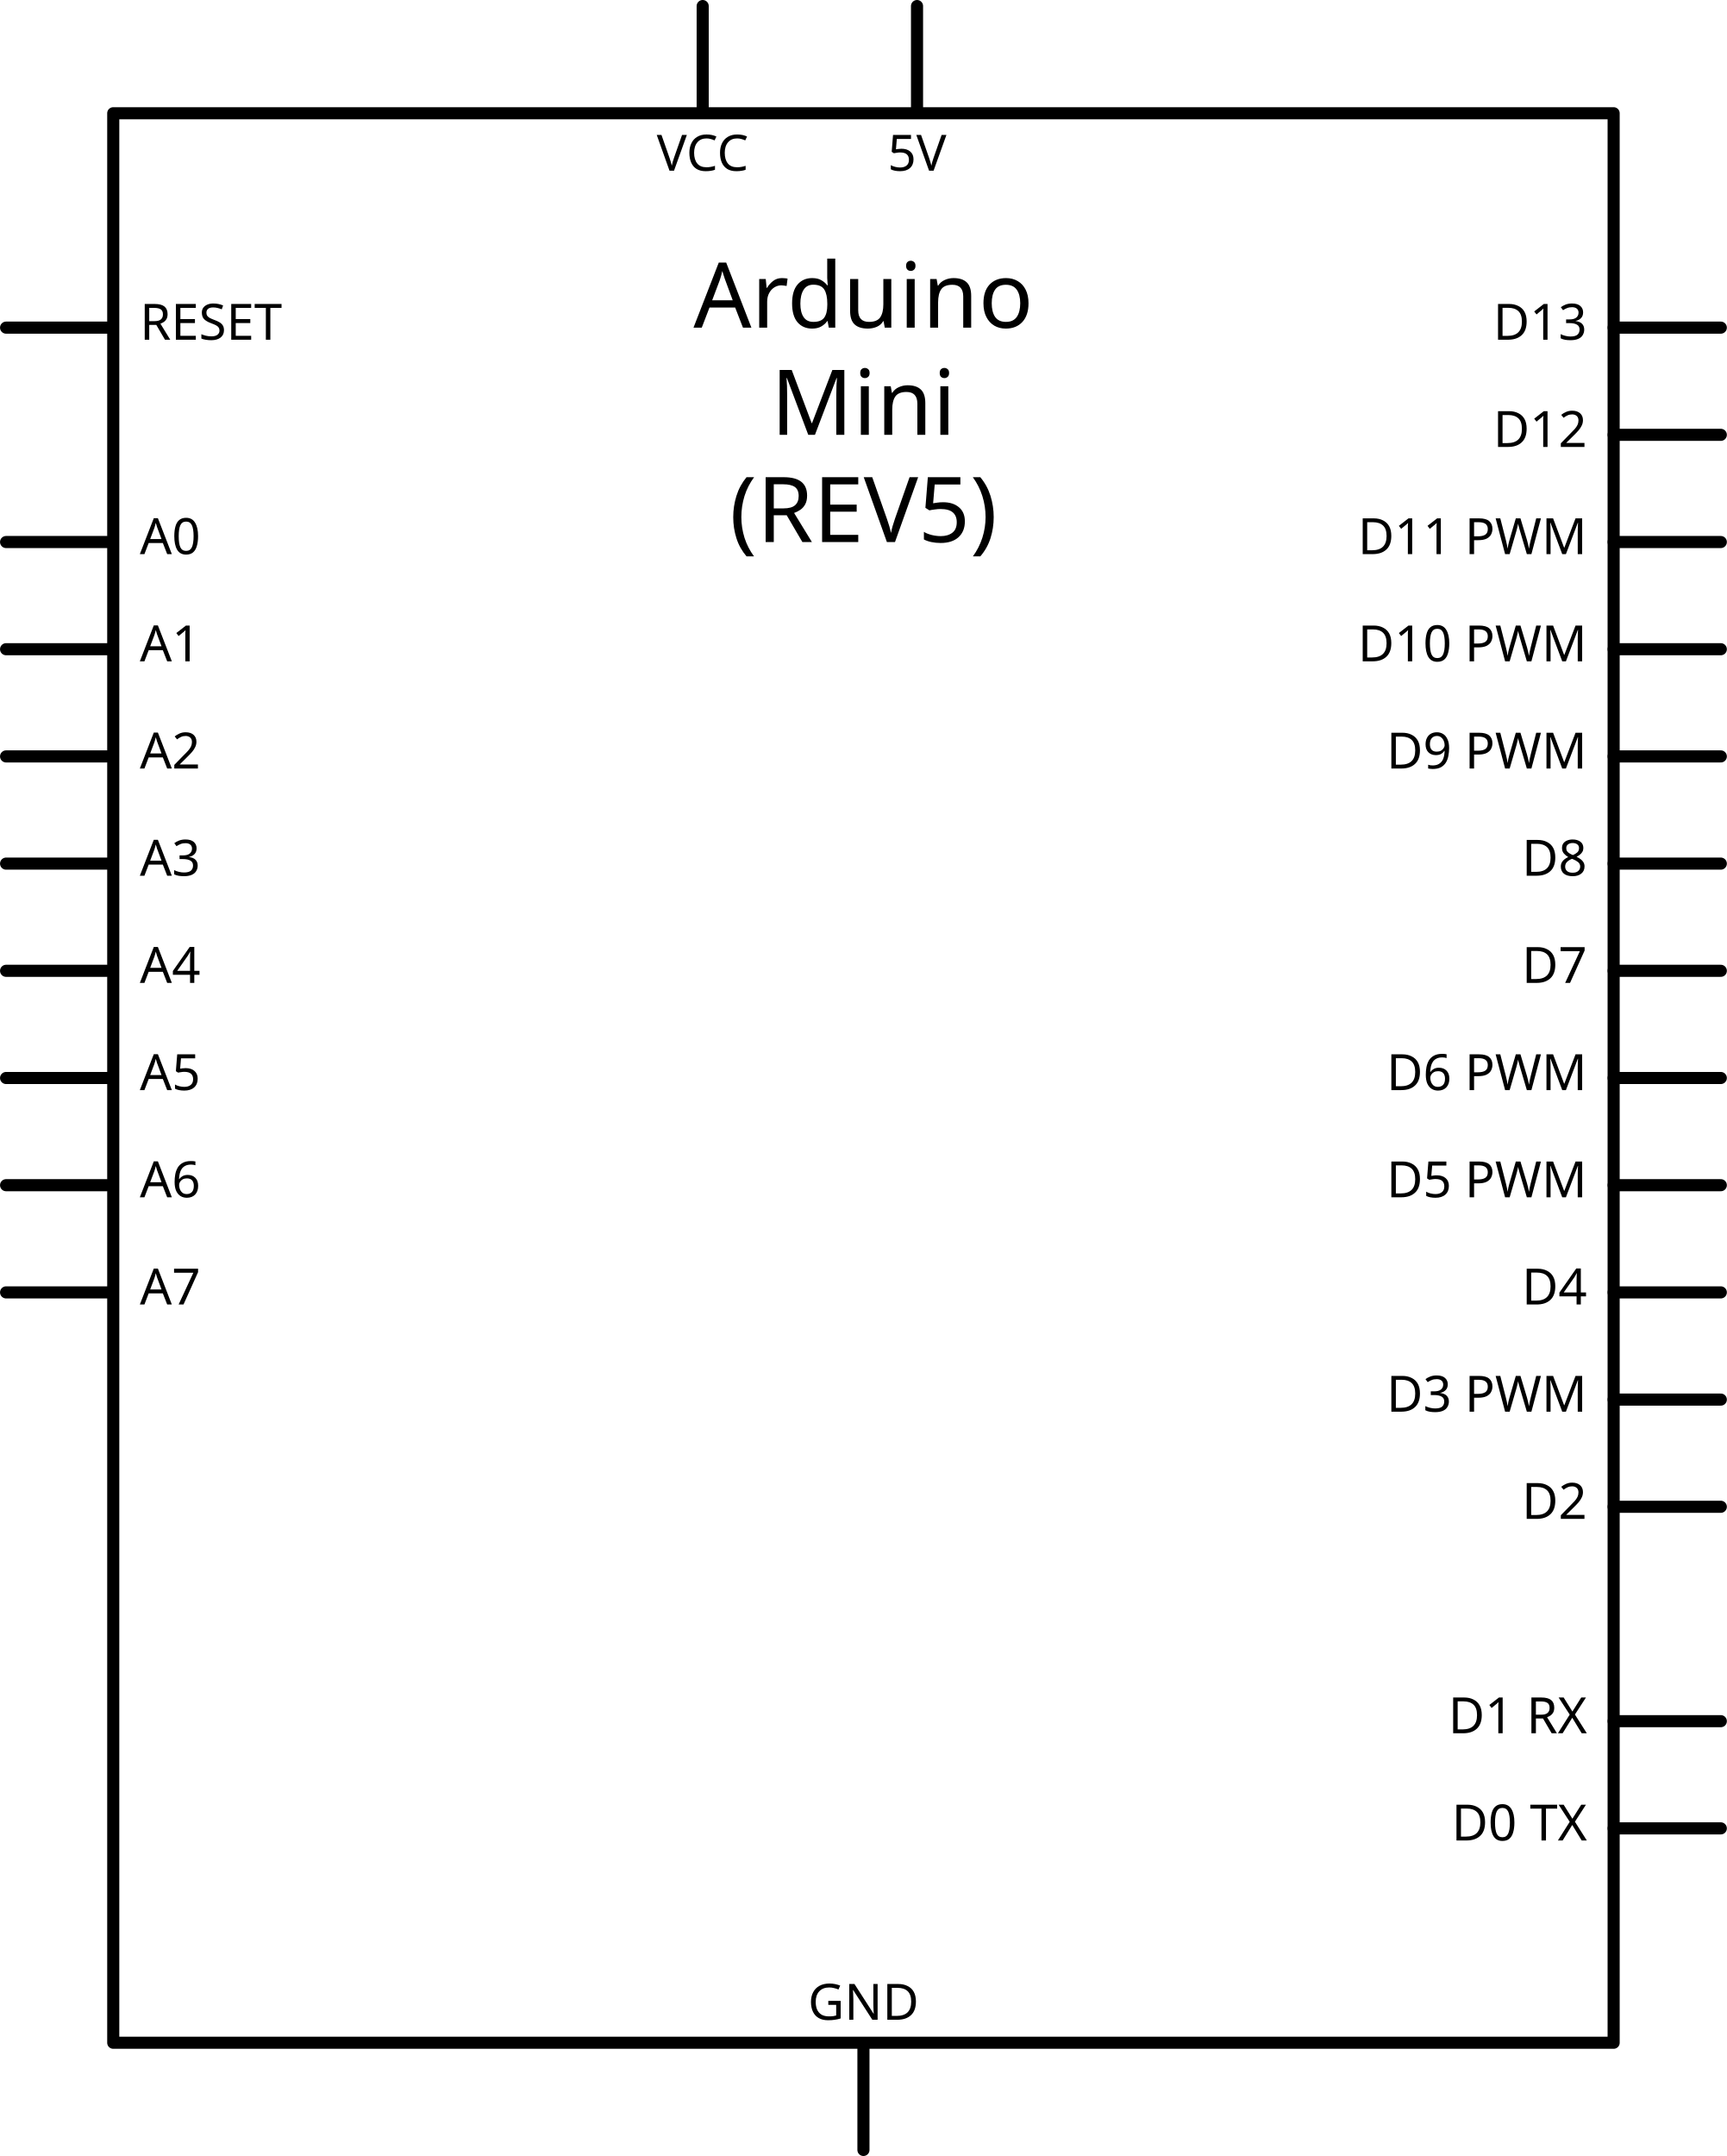
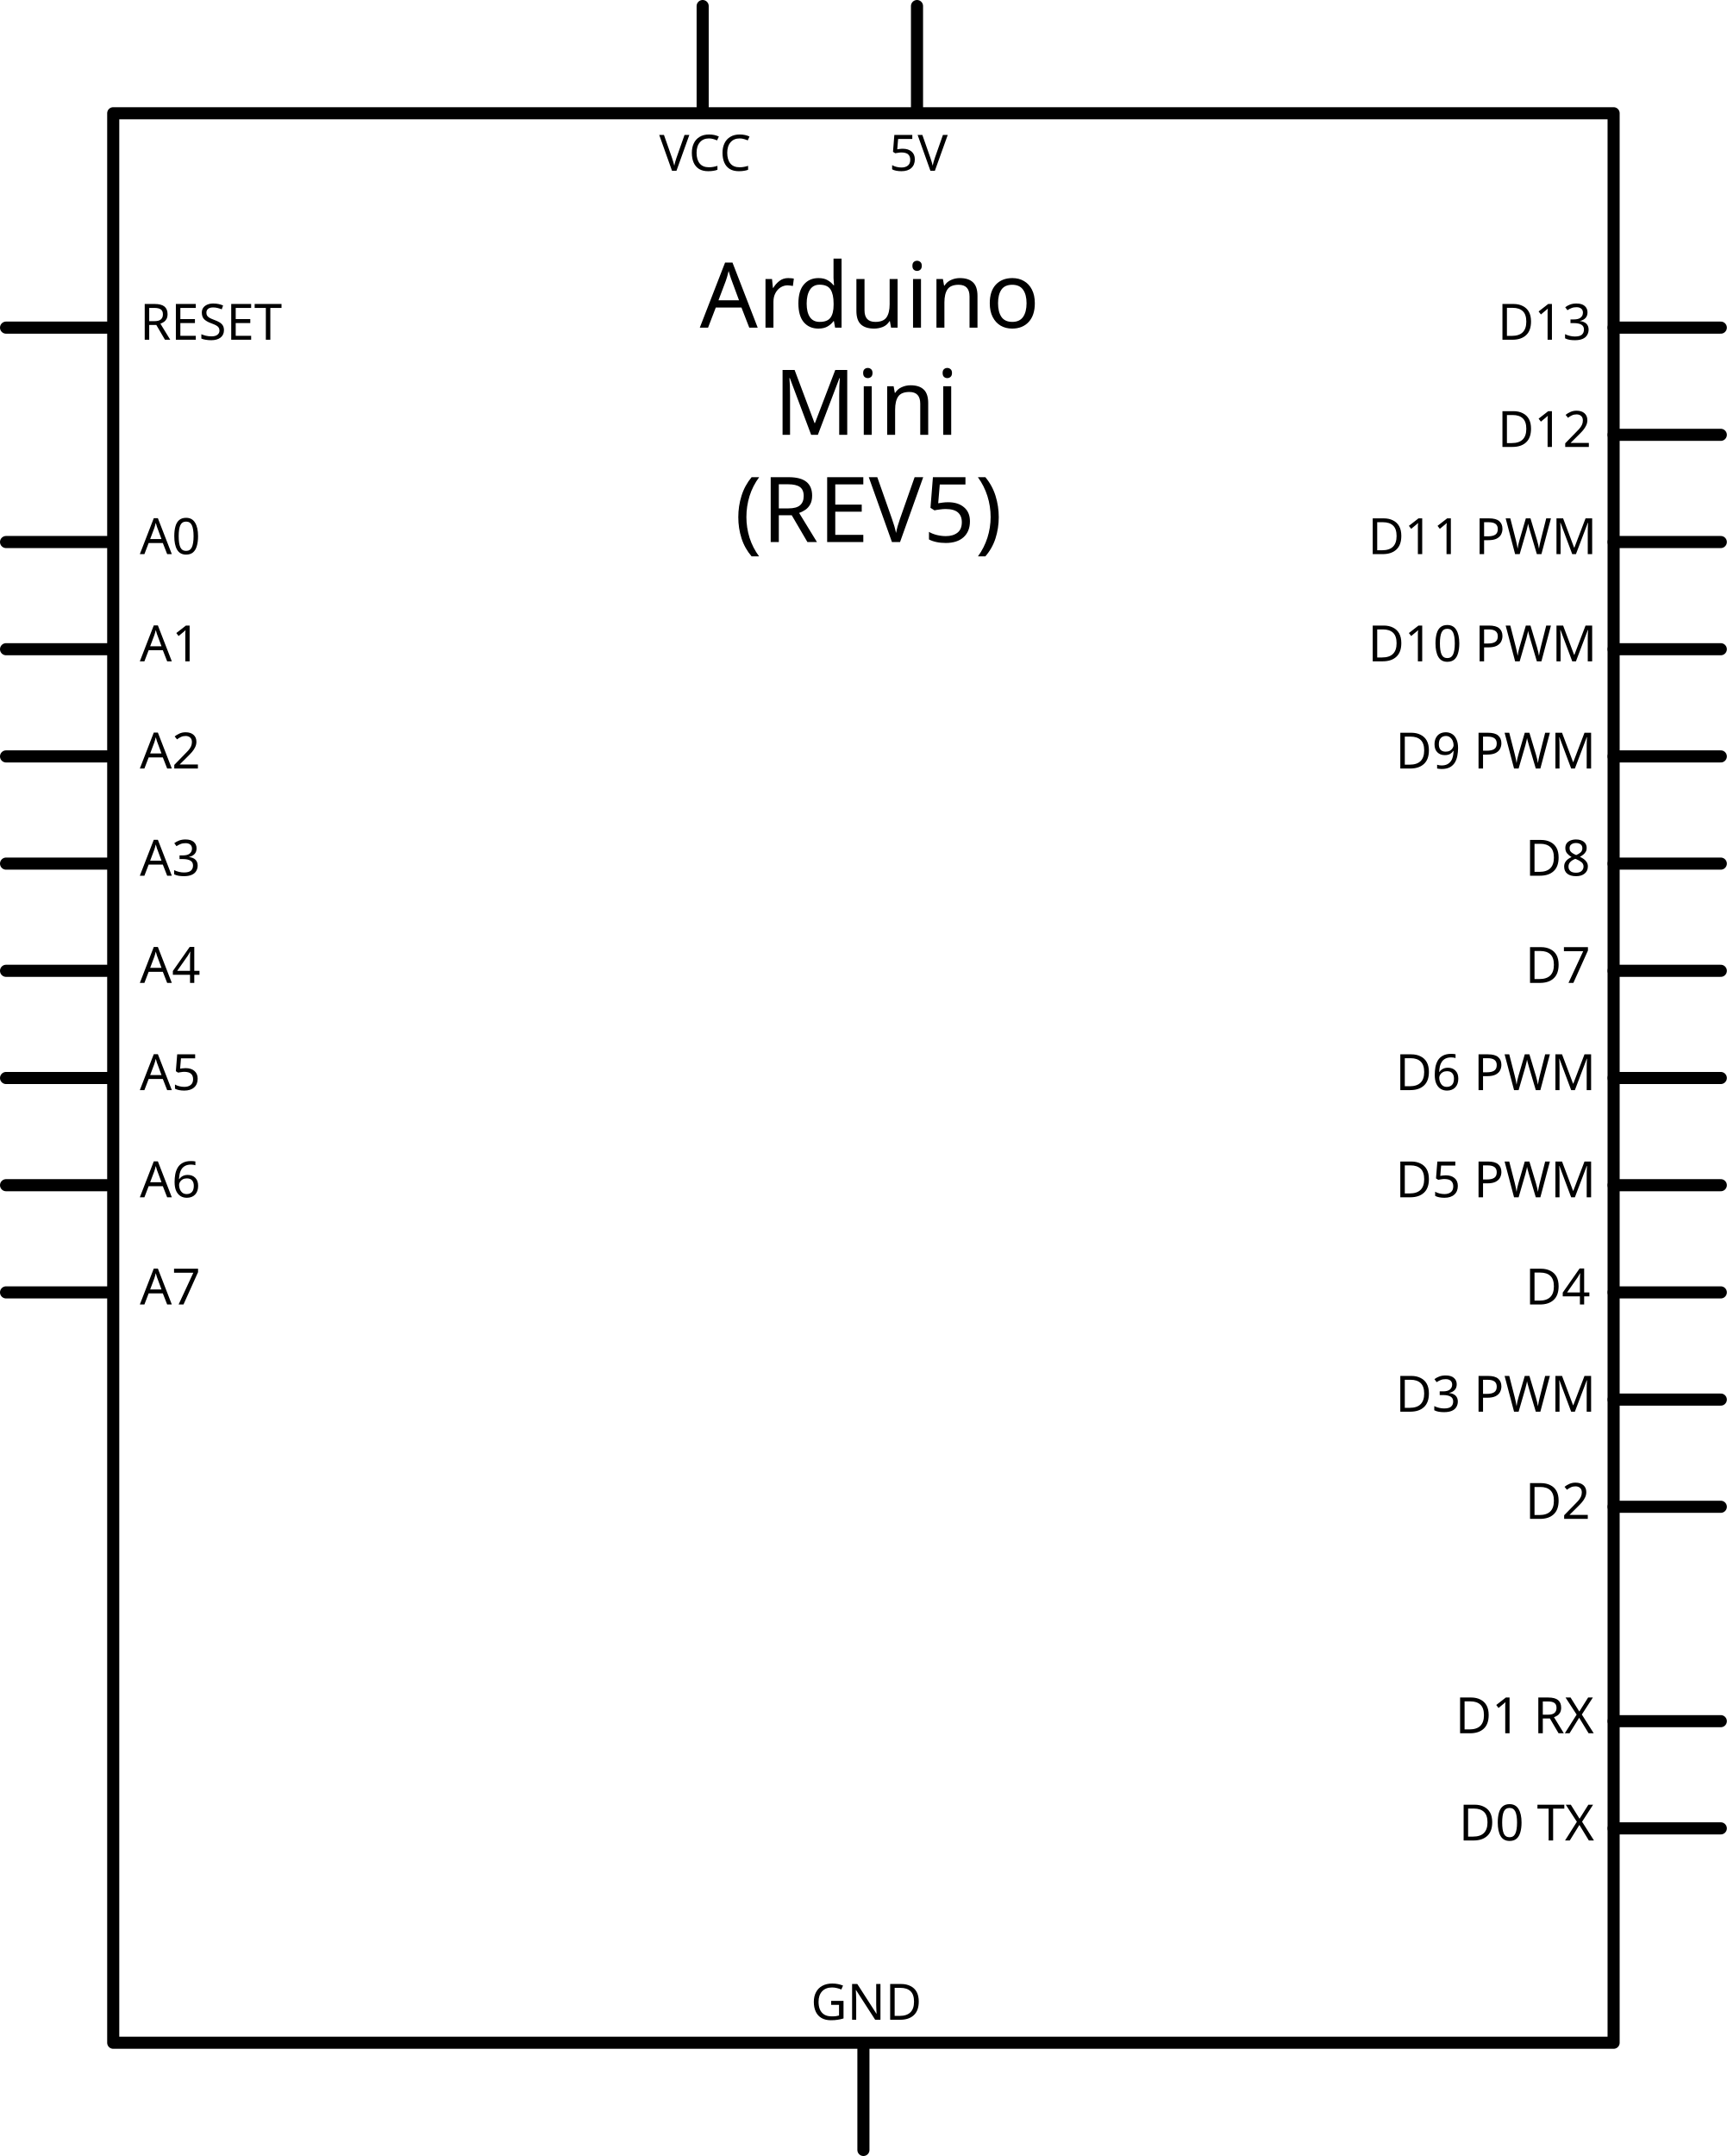
- <svg xmlns="http://www.w3.org/2000/svg" width="4.758in" x="0in" version="1.2" y="0in" height="5.939in" viewBox="0 0 342.557 427.597" baseProfile="tiny">
+ <svg xmlns="http://www.w3.org/2000/svg" version="1.1" id="Layer_1" x="0px" y="0px" width="342.558px" height="427.597px" viewBox="0 0 342.558 427.597" enable-background="new 0 0 342.558 427.597" xml:space="preserve">
  <g id="schematic">
-     <rect width="297.638" x="22.46" y="22.46" fill="none" height="382.677" stroke="#000000" stroke-linejoin="round" stroke-linecap="round" stroke-width="2.4" />
-     <text x="171.279" y="64.98" font-family="Droid Sans" fill="#000000" text-anchor="middle" stroke="none" id="label" font-size="18">Arduino</text>
-     <text x="171.279" y="86.239" font-family="Droid Sans" fill="#000000" text-anchor="middle" stroke="none" id="label" font-size="18">Mini</text>
-     <text x="171.279" y="107.499" font-family="Droid Sans" fill="#000000" text-anchor="middle" stroke="none" id="label" font-size="18">(REV5)</text>
-     <line fill="none" stroke="#000000" stroke-linejoin="round" stroke-linecap="round" y1="64.98" stroke-width="2.4" x1="1.2" y2="64.98" x2="21.26" />
-     <rect width="21.26" x="0" y="63.779" fill="none" height="2.4" id="connector27pin" stroke-width="0" connectorName="RESET" />
-     <rect width="2.4" x="0" y="63.779" fill="none" height="2.4" id="connector27terminal" stroke-width="0" />
-     <text x="27.74" y="67.379" font-family="Droid Sans" fill="#000000" text-anchor="start" stroke="none" id="label27" font-size="9.936">RESET</text>
-     <line fill="none" stroke="#000000" stroke-linejoin="round" stroke-linecap="round" y1="107.499" stroke-width="2.4" x1="1.2" y2="107.499" x2="21.26" />
-     <rect width="21.26" x="0" y="106.299" fill="none" height="2.4" id="connector44pin" stroke-width="0" connectorName="A0" />
-     <rect width="2.4" x="0" y="106.299" fill="none" height="2.4" id="connector44terminal" stroke-width="0" />
-     <text x="27.74" y="109.899" font-family="Droid Sans" fill="#000000" text-anchor="start" stroke="none" id="label44" font-size="9.936">A0</text>
-     <line fill="none" stroke="#000000" stroke-linejoin="round" stroke-linecap="round" y1="128.759" stroke-width="2.4" x1="1.2" y2="128.759" x2="21.26" />
-     <rect width="21.26" x="0" y="127.559" fill="none" height="2.4" id="connector43pin" stroke-width="0" connectorName="A1" />
-     <rect width="2.4" x="0" y="127.559" fill="none" height="2.4" id="connector43terminal" stroke-width="0" />
-     <text x="27.74" y="131.159" font-family="Droid Sans" fill="#000000" text-anchor="start" stroke="none" id="label43" font-size="9.936">A1</text>
-     <line fill="none" stroke="#000000" stroke-linejoin="round" stroke-linecap="round" y1="150.019" stroke-width="2.4" x1="1.2" y2="150.019" x2="21.26" />
-     <rect width="21.26" x="0" y="148.819" fill="none" height="2.4" id="connector42pin" stroke-width="0" connectorName="A2" />
-     <rect width="2.4" x="0" y="148.819" fill="none" height="2.4" id="connector42terminal" stroke-width="0" />
-     <text x="27.74" y="152.419" font-family="Droid Sans" fill="#000000" text-anchor="start" stroke="none" id="label42" font-size="9.936">A2</text>
-     <line fill="none" stroke="#000000" stroke-linejoin="round" stroke-linecap="round" y1="171.279" stroke-width="2.4" x1="1.2" y2="171.279" x2="21.26" />
-     <rect width="21.26" x="0" y="170.078" fill="none" height="2.4" id="connector41pin" stroke-width="0" connectorName="A3" />
-     <rect width="2.4" x="0" y="170.078" fill="none" height="2.4" id="connector41terminal" stroke-width="0" />
-     <text x="27.74" y="173.678" font-family="Droid Sans" fill="#000000" text-anchor="start" stroke="none" id="label41" font-size="9.936">A3</text>
-     <line fill="none" stroke="#000000" stroke-linejoin="round" stroke-linecap="round" y1="192.539" stroke-width="2.4" x1="1.2" y2="192.539" x2="21.26" />
-     <rect width="21.26" x="0" y="191.339" fill="none" height="2.4" id="connector50pin" stroke-width="0" connectorName="A4" />
-     <rect width="2.4" x="0" y="191.339" fill="none" height="2.4" id="connector50terminal" stroke-width="0" />
-     <text x="27.74" y="194.939" font-family="Droid Sans" fill="#000000" text-anchor="start" stroke="none" id="label50" font-size="9.936">A4</text>
-     <line fill="none" stroke="#000000" stroke-linejoin="round" stroke-linecap="round" y1="213.798" stroke-width="2.4" x1="1.2" y2="213.798" x2="21.26" />
-     <rect width="21.26" x="0" y="212.599" fill="none" height="2.4" id="connector52pin" stroke-width="0" connectorName="A5" />
-     <rect width="2.4" x="0" y="212.599" fill="none" height="2.4" id="connector52terminal" stroke-width="0" />
-     <text x="27.74" y="216.199" font-family="Droid Sans" fill="#000000" text-anchor="start" stroke="none" id="label52" font-size="9.936">A5</text>
-     <line fill="none" stroke="#000000" stroke-linejoin="round" stroke-linecap="round" y1="235.058" stroke-width="2.4" x1="1.2" y2="235.058" x2="21.26" />
-     <rect width="21.26" x="0" y="233.858" fill="none" height="2.4" id="connector49pin" stroke-width="0" connectorName="A6" />
-     <rect width="2.4" x="0" y="233.858" fill="none" height="2.4" id="connector49terminal" stroke-width="0" />
-     <text x="27.74" y="237.458" font-family="Droid Sans" fill="#000000" text-anchor="start" stroke="none" id="label49" font-size="9.936">A6</text>
-     <line fill="none" stroke="#000000" stroke-linejoin="round" stroke-linecap="round" y1="256.318" stroke-width="2.4" x1="1.2" y2="256.318" x2="21.26" />
-     <rect width="21.26" x="0" y="255.118" fill="none" height="2.4" id="connector51pin" stroke-width="0" connectorName="A7" />
-     <rect width="2.4" x="0" y="255.118" fill="none" height="2.4" id="connector51terminal" stroke-width="0" />
-     <text x="27.74" y="258.718" font-family="Droid Sans" fill="#000000" text-anchor="start" stroke="none" id="label51" font-size="9.936">A7</text>
-     <line fill="none" stroke="#000000" stroke-linejoin="round" stroke-linecap="round" y1="64.98" stroke-width="2.4" x1="320.098" y2="64.98" x2="341.358" />
-     <rect width="21.26" x="321.298" y="63.779" fill="none" connectorname="D13" height="2.4" id="connector45pin" stroke-width="0" />
-     <rect width="2.4" x="340.158" y="63.779" fill="none" height="2.4" id="connector45terminal" stroke-width="0" />
-     <text x="314.818" y="67.379" font-family="Droid Sans" fill="#000000" text-anchor="end" stroke="none" id="label45" font-size="9.936">D13</text>
-     <line fill="none" stroke="#000000" stroke-linejoin="round" stroke-linecap="round" y1="86.239" stroke-width="2.4" x1="320.098" y2="86.239" x2="341.358" />
-     <rect width="21.26" x="321.298" y="85.039" fill="none" connectorname="D12" height="2.4" id="connector46pin" stroke-width="0" />
-     <rect width="2.4" x="340.158" y="85.039" fill="none" height="2.4" id="connector46terminal" stroke-width="0" />
-     <text x="314.818" y="88.639" font-family="Droid Sans" fill="#000000" text-anchor="end" stroke="none" id="label46" font-size="9.936">D12</text>
-     <line fill="none" stroke="#000000" stroke-linejoin="round" stroke-linecap="round" y1="107.499" stroke-width="2.4" x1="320.098" y2="107.499" x2="341.358" />
-     <rect width="21.26" x="321.298" y="106.299" fill="none" connectorname="D11 PWM" height="2.4" id="connector47pin" stroke-width="0" />
-     <rect width="2.4" x="340.158" y="106.299" fill="none" height="2.4" id="connector47terminal" stroke-width="0" />
-     <text x="314.818" y="109.899" font-family="Droid Sans" fill="#000000" text-anchor="end" stroke="none" id="label47" font-size="9.936">D11 PWM</text>
-     <line fill="none" stroke="#000000" stroke-linejoin="round" stroke-linecap="round" y1="128.759" stroke-width="2.4" x1="320.098" y2="128.759" x2="341.358" />
-     <rect width="21.26" x="321.298" y="127.559" fill="none" connectorname="D10 PWM" height="2.4" id="connector48pin" stroke-width="0" />
-     <rect width="2.4" x="340.158" y="127.559" fill="none" height="2.4" id="connector48terminal" stroke-width="0" />
-     <text x="314.818" y="131.159" font-family="Droid Sans" fill="#000000" text-anchor="end" stroke="none" id="label48" font-size="9.936">D10 PWM</text>
-     <line fill="none" stroke="#000000" stroke-linejoin="round" stroke-linecap="round" y1="150.019" stroke-width="2.4" x1="320.098" y2="150.019" x2="341.358" />
-     <rect width="21.26" x="321.298" y="148.819" fill="none" connectorname="D9PWM" height="2.4" id="connector36pin" stroke-width="0" />
-     <rect width="2.4" x="340.158" y="148.819" fill="none" height="2.4" id="connector36terminal" stroke-width="0" />
-     <text x="314.818" y="152.419" font-family="Droid Sans" fill="#000000" text-anchor="end" stroke="none" id="label36" font-size="9.936">D9	PWM</text>
-     <line fill="none" stroke="#000000" stroke-linejoin="round" stroke-linecap="round" y1="171.279" stroke-width="2.4" x1="320.098" y2="171.279" x2="341.358" />
-     <rect width="21.26" x="321.298" y="170.078" fill="none" connectorname="D8" height="2.4" id="connector35pin" stroke-width="0" />
-     <rect width="2.4" x="340.158" y="170.078" fill="none" height="2.4" id="connector35terminal" stroke-width="0" />
-     <text x="314.818" y="173.678" font-family="Droid Sans" fill="#000000" text-anchor="end" stroke="none" id="label35" font-size="9.936">D8</text>
-     <line fill="none" stroke="#000000" stroke-linejoin="round" stroke-linecap="round" y1="192.539" stroke-width="2.4" x1="320.098" y2="192.539" x2="341.358" />
-     <rect width="21.26" x="321.298" y="191.339" fill="none" connectorname="D7" height="2.4" id="connector34pin" stroke-width="0" />
-     <rect width="2.4" x="340.158" y="191.339" fill="none" height="2.4" id="connector34terminal" stroke-width="0" />
-     <text x="314.818" y="194.939" font-family="Droid Sans" fill="#000000" text-anchor="end" stroke="none" id="label34" font-size="9.936">D7</text>
-     <line fill="none" stroke="#000000" stroke-linejoin="round" stroke-linecap="round" y1="213.798" stroke-width="2.4" x1="320.098" y2="213.798" x2="341.358" />
-     <rect width="21.26" x="321.298" y="212.599" fill="none" connectorname="D6 PWM" height="2.4" id="connector33pin" stroke-width="0" />
-     <rect width="2.4" x="340.158" y="212.599" fill="none" height="2.4" id="connector33terminal" stroke-width="0" />
-     <text x="314.818" y="216.199" font-family="Droid Sans" fill="#000000" text-anchor="end" stroke="none" id="label33" font-size="9.936">D6 PWM</text>
-     <line fill="none" stroke="#000000" stroke-linejoin="round" stroke-linecap="round" y1="235.058" stroke-width="2.4" x1="320.098" y2="235.058" x2="341.358" />
-     <rect width="21.26" x="321.298" y="233.858" fill="none" connectorname="D5 PWM" height="2.4" id="connector32pin" stroke-width="0" />
-     <rect width="2.4" x="340.158" y="233.858" fill="none" height="2.4" id="connector32terminal" stroke-width="0" />
-     <text x="314.818" y="237.458" font-family="Droid Sans" fill="#000000" text-anchor="end" stroke="none" id="label32" font-size="9.936">D5 PWM</text>
-     <line fill="none" stroke="#000000" stroke-linejoin="round" stroke-linecap="round" y1="256.318" stroke-width="2.4" x1="320.098" y2="256.318" x2="341.358" />
-     <rect width="21.26" x="321.298" y="255.118" fill="none" connectorname="D4" height="2.4" id="connector31pin" stroke-width="0" />
-     <rect width="2.4" x="340.158" y="255.118" fill="none" height="2.4" id="connector31terminal" stroke-width="0" />
-     <text x="314.818" y="258.718" font-family="Droid Sans" fill="#000000" text-anchor="end" stroke="none" id="label31" font-size="9.936">D4</text>
-     <line fill="none" stroke="#000000" stroke-linejoin="round" stroke-linecap="round" y1="277.578" stroke-width="2.4" x1="320.098" y2="277.578" x2="341.358" />
-     <rect width="21.26" x="321.298" y="276.378" fill="none" connectorname="D3 PWM" height="2.4" id="connector30pin" stroke-width="0" />
-     <rect width="2.4" x="340.158" y="276.378" fill="none" height="2.4" id="connector30terminal" stroke-width="0" />
-     <text x="314.818" y="279.978" font-family="Droid Sans" fill="#000000" text-anchor="end" stroke="none" id="label30" font-size="9.936">D3 PWM</text>
-     <line fill="none" stroke="#000000" stroke-linejoin="round" stroke-linecap="round" y1="298.837" stroke-width="2.4" x1="320.098" y2="298.837" x2="341.358" />
-     <rect width="21.26" x="321.298" y="297.638" fill="none" connectorname="D2" height="2.4" id="connector29pin" stroke-width="0" />
-     <rect width="2.4" x="340.158" y="297.638" fill="none" height="2.4" id="connector29terminal" stroke-width="0" />
-     <text x="314.818" y="301.238" font-family="Droid Sans" fill="#000000" text-anchor="end" stroke="none" id="label29" font-size="9.936">D2</text>
-     <line fill="none" stroke="#000000" stroke-linejoin="round" stroke-linecap="round" y1="341.358" stroke-width="2.4" x1="320.098" y2="341.358" x2="341.358" />
-     <rect width="21.26" x="321.298" y="340.158" fill="none" connectorname="D1 RX" height="2.4" id="connector26pin" stroke-width="0" />
-     <rect width="2.4" x="340.158" y="340.158" fill="none" height="2.4" id="connector26terminal" stroke-width="0" />
-     <text x="314.818" y="343.758" font-family="Droid Sans" fill="#000000" text-anchor="end" stroke="none" id="label26" font-size="9.936">D1 RX</text>
-     <line fill="none" stroke="#000000" stroke-linejoin="round" stroke-linecap="round" y1="362.617" stroke-width="2.4" x1="320.098" y2="362.617" x2="341.358" />
-     <rect width="21.26" x="321.298" y="361.418" fill="none" connectorname="D0 TX" height="2.4" id="connector25pin" stroke-width="0" />
-     <rect width="2.4" x="340.158" y="361.418" fill="none" height="2.4" id="connector25terminal" stroke-width="0" />
-     <text x="314.818" y="365.018" font-family="Droid Sans" fill="#000000" text-anchor="end" stroke="none" id="label25" font-size="9.936">D0 TX</text>
-     <line fill="none" stroke="#000000" stroke-linejoin="round" stroke-linecap="round" y1="1.2" stroke-width="2.4" x1="139.389" y2="21.26" x2="139.389" />
-     <rect width="2.4" x="138.189" y="0" fill="none" connectorname="VCC" height="21.26" id="connector37pin" stroke-width="0" />
-     <rect width="2.4" x="138.189" y="0" fill="none" height="0" id="connector37terminal" stroke-width="0" />
-     <text x="139.389" y="33.86" font-family="Droid Sans" fill="#000000" text-anchor="middle" stroke="none" id="label37" font-size="9.936">VCC</text>
-     <line fill="none" stroke="#000000" stroke-linejoin="round" stroke-linecap="round" y1="1.2" stroke-width="2.4" x1="181.909" y2="21.26" x2="181.909" />
-     <rect width="2.4" x="180.708" y="0" fill="none" connectorname="5V" height="21.26" id="connector40pin" stroke-width="0" />
-     <rect width="2.4" x="180.708" y="0" fill="none" height="0" id="connector40terminal" stroke-width="0" />
-     <text x="181.909" y="33.86" font-family="Droid Sans" fill="#000000" text-anchor="middle" stroke="none" id="label40" font-size="9.936">5V</text>
-     <line fill="none" stroke="#000000" stroke-linejoin="round" stroke-linecap="round" y1="406.337" stroke-width="2.4" x1="171.279" y2="426.397" x2="171.279" />
-     <rect width="2.4" x="170.078" y="406.337" fill="none" connectorname="GND" height="21.26" id="connector28pin" stroke-width="0" />
-     <rect width="2.4" x="170.078" y="427.597" fill="none" height="0" id="connector28terminal" stroke-width="0" />
-     <text x="171.279" y="400.577" font-family="Droid Sans" fill="#000000" text-anchor="middle" stroke="none" id="label28" font-size="9.936">GND</text>
-     <rect width="2.4" x="180.708" y="0" fill="none" connectorname="5V" height="21.26" id="connector56pin" stroke-width="0" />
-     <rect width="2.4" x="180.708" y="0" fill="none" height="0" id="connector56terminal" stroke-width="0" />
-     <rect width="2.4" x="180.708" y="0" fill="none" connectorname="5V" height="21.26" id="connector59pin" stroke-width="0" />
-     <rect width="2.4" x="180.708" y="0" fill="none" height="0" id="connector59terminal" stroke-width="0" />
-     <rect width="2.4" x="170.078" y="406.337" fill="none" connectorname="GND" height="21.26" id="connector38pin" stroke-width="0" />
-     <rect width="2.4" x="170.078" y="427.597" fill="none" height="0" id="connector38terminal" stroke-width="0" />
-     <rect width="2.4" x="170.078" y="406.337" fill="none" connectorname="GND" height="21.26" id="connector57pin" stroke-width="0" />
-     <rect width="2.4" x="170.078" y="427.597" fill="none" height="0" id="connector57terminal" stroke-width="0" />
-     <rect width="2.4" x="170.078" y="406.337" fill="none" connectorname="GND" height="21.26" id="connector58pin" stroke-width="0" />
-     <rect width="2.4" x="170.078" y="427.597" fill="none" height="0" id="connector58terminal" stroke-width="0" />
-     <rect width="21.26" x="0" y="63.779" fill="none" height="2.4" id="connector39pin" stroke-width="0" connectorName="RESET" />
-     <rect width="2.4" x="0" y="63.779" fill="none" height="2.4" id="connector39terminal" stroke-width="0" />
-     <rect width="21.26" x="321.298" y="191.339" fill="none" connectorname="D7" height="2.4" id="connector53pin" stroke-width="0" />
-     <rect width="2.4" x="340.158" y="191.339" fill="none" height="2.4" id="connector53terminal" stroke-width="0" />
-     <rect width="21.26" x="321.298" y="340.158" fill="none" connectorname="D1 RX" height="2.4" id="connector55pin" stroke-width="0" />
-     <rect width="2.4" x="340.158" y="340.158" fill="none" height="2.4" id="connector55terminal" stroke-width="0" />
-     <rect width="21.26" x="321.298" y="361.418" fill="none" connectorname="D0 TX" height="2.4" id="connector54pin" stroke-width="0" />
-     <rect width="2.4" x="340.158" y="361.418" fill="none" height="2.4" id="connector54terminal" stroke-width="0" />
+     <rect x="22.46" y="22.46" fill="none" stroke="#000000" stroke-width="2.4" stroke-linecap="round" stroke-linejoin="round" width="297.637" height="382.676" />
+     <text id="label" transform="matrix(1 0 0 1 138.8213 64.98)" font-family="'DroidSans'" font-size="18">Arduino</text>
+     <text id="label_1_" transform="matrix(1 0 0 1 153.4902 86.2397)" font-family="'DroidSans'" font-size="18">Mini</text>
+     <text id="label_2_" transform="matrix(1 0 0 1 145.7383 107.4995)" font-family="'DroidSans'" font-size="18">(REV5)</text>
+     <line fill="none" stroke="#000000" stroke-width="2.4" stroke-linecap="round" stroke-linejoin="round" x1="1.2" y1="64.979" x2="21.26" y2="64.979" />
+     <rect id="connector27pin" y="63.779" fill="none" width="21.26" height="2.4" />
+     <rect id="connector27terminal" y="63.779" fill="none" width="2.4" height="2.4" />
+     <text id="label27" transform="matrix(1 0 0 1 27.7397 67.3804)" font-family="'DroidSans'" font-size="9.936">RESET</text>
+     <line fill="none" stroke="#000000" stroke-width="2.4" stroke-linecap="round" stroke-linejoin="round" x1="1.2" y1="107.499" x2="21.26" y2="107.499" />
+     <rect id="connector44pin" y="106.299" fill="none" width="21.26" height="2.4" />
+     <rect id="connector44terminal" y="106.299" fill="none" width="2.4" height="2.4" />
+     <text id="label44" transform="matrix(1 0 0 1 27.7397 109.8999)" font-family="'DroidSans'" font-size="9.936">A0</text>
+     <line fill="none" stroke="#000000" stroke-width="2.4" stroke-linecap="round" stroke-linejoin="round" x1="1.2" y1="128.759" x2="21.26" y2="128.759" />
+     <rect id="connector43pin" y="127.559" fill="none" width="21.26" height="2.4" />
+     <rect id="connector43terminal" y="127.559" fill="none" width="2.4" height="2.4" />
+     <text id="label43" transform="matrix(1 0 0 1 27.7397 131.1597)" font-family="'DroidSans'" font-size="9.936">A1</text>
+     <line fill="none" stroke="#000000" stroke-width="2.4" stroke-linecap="round" stroke-linejoin="round" x1="1.2" y1="150.019" x2="21.26" y2="150.019" />
+     <rect id="connector42pin" y="148.819" fill="none" width="21.26" height="2.4" />
+     <rect id="connector42terminal" y="148.819" fill="none" width="2.4" height="2.4" />
+     <text id="label42" transform="matrix(1 0 0 1 27.7397 152.4194)" font-family="'DroidSans'" font-size="9.936">A2</text>
+     <line fill="none" stroke="#000000" stroke-width="2.4" stroke-linecap="round" stroke-linejoin="round" x1="1.2" y1="171.279" x2="21.26" y2="171.279" />
+     <rect id="connector41pin" y="170.078" fill="none" width="21.26" height="2.4" />
+     <rect id="connector41terminal" y="170.078" fill="none" width="2.4" height="2.4" />
+     <text id="label41" transform="matrix(1 0 0 1 27.7397 173.6782)" font-family="'DroidSans'" font-size="9.936">A3</text>
+     <line fill="none" stroke="#000000" stroke-width="2.4" stroke-linecap="round" stroke-linejoin="round" x1="1.2" y1="192.539" x2="21.26" y2="192.539" />
+     <rect id="connector50pin" y="191.339" fill="none" width="21.26" height="2.4" />
+     <rect id="connector50terminal" y="191.339" fill="none" width="2.4" height="2.4" />
+     <text id="label50" transform="matrix(1 0 0 1 27.7397 194.939)" font-family="'DroidSans'" font-size="9.936">A4</text>
+     <line fill="none" stroke="#000000" stroke-width="2.4" stroke-linecap="round" stroke-linejoin="round" x1="1.2" y1="213.798" x2="21.26" y2="213.798" />
+     <rect id="connector52pin" y="212.599" fill="none" width="21.26" height="2.4" />
+     <rect id="connector52terminal" y="212.599" fill="none" width="2.4" height="2.4" />
+     <text id="label52" transform="matrix(1 0 0 1 27.7397 216.1997)" font-family="'DroidSans'" font-size="9.936">A5</text>
+     <line fill="none" stroke="#000000" stroke-width="2.4" stroke-linecap="round" stroke-linejoin="round" x1="1.2" y1="235.058" x2="21.26" y2="235.058" />
+     <rect id="connector49pin" y="233.858" fill="none" width="21.26" height="2.399" />
+     <rect id="connector49terminal" y="233.858" fill="none" width="2.4" height="2.399" />
+     <text id="label49" transform="matrix(1 0 0 1 27.7397 237.4585)" font-family="'DroidSans'" font-size="9.936">A6</text>
+     <line fill="none" stroke="#000000" stroke-width="2.4" stroke-linecap="round" stroke-linejoin="round" x1="1.2" y1="256.318" x2="21.26" y2="256.318" />
+     <rect id="connector51pin" y="255.119" fill="none" width="21.26" height="2.399" />
+     <rect id="connector51terminal" y="255.119" fill="none" width="2.4" height="2.399" />
+     <text id="label51" transform="matrix(1 0 0 1 27.7397 258.7183)" font-family="'DroidSans'" font-size="9.936">A7</text>
+     <line fill="none" stroke="#000000" stroke-width="2.4" stroke-linecap="round" stroke-linejoin="round" x1="320.097" y1="64.979" x2="341.359" y2="64.979" />
+     <rect id="connector45pin" x="321.298" y="63.779" fill="none" width="21.26" height="2.4" />
+     <rect id="connector45terminal" x="340.158" y="63.779" fill="none" width="2.4" height="2.4" />
+     <text id="label45" transform="matrix(1 0 0 1 297.0757 67.3804)" font-family="'DroidSans'" font-size="9.936">D13</text>
+     <line fill="none" stroke="#000000" stroke-width="2.4" stroke-linecap="round" stroke-linejoin="round" x1="320.097" y1="86.239" x2="341.359" y2="86.239" />
+     <rect id="connector46pin" x="321.298" y="85.039" fill="none" width="21.26" height="2.4" />
+     <rect id="connector46terminal" x="340.158" y="85.039" fill="none" width="2.4" height="2.4" />
+     <text id="label46" transform="matrix(1 0 0 1 297.0757 88.6401)" font-family="'DroidSans'" font-size="9.936">D12</text>
+     <line fill="none" stroke="#000000" stroke-width="2.4" stroke-linecap="round" stroke-linejoin="round" x1="320.097" y1="107.499" x2="341.359" y2="107.499" />
+     <rect id="connector47pin" x="321.298" y="106.299" fill="none" width="21.26" height="2.4" />
+     <rect id="connector47terminal" x="340.158" y="106.299" fill="none" width="2.4" height="2.4" />
+     <text id="label47" transform="matrix(1 0 0 1 271.3433 109.8999)" font-family="'DroidSans'" font-size="9.936">D11 PWM</text>
+     <line fill="none" stroke="#000000" stroke-width="2.4" stroke-linecap="round" stroke-linejoin="round" x1="320.097" y1="128.759" x2="341.359" y2="128.759" />
+     <rect id="connector48pin" x="321.298" y="127.559" fill="none" width="21.26" height="2.4" />
+     <rect id="connector48terminal" x="340.158" y="127.559" fill="none" width="2.4" height="2.4" />
+     <text id="label48" transform="matrix(1 0 0 1 271.3433 131.1597)" font-family="'DroidSans'" font-size="9.936">D10 PWM</text>
+     <line fill="none" stroke="#000000" stroke-width="2.4" stroke-linecap="round" stroke-linejoin="round" x1="320.097" y1="150.019" x2="341.359" y2="150.019" />
+     <rect id="connector36pin" x="321.298" y="148.819" fill="none" width="21.26" height="2.4" />
+     <rect id="connector36terminal" x="340.158" y="148.819" fill="none" width="2.4" height="2.4" />
+     <text id="label36" transform="matrix(1 0 0 1 276.8159 152.4194)" font-family="'DroidSans'" font-size="9.936">D9 PWM</text>
+     <line fill="none" stroke="#000000" stroke-width="2.4" stroke-linecap="round" stroke-linejoin="round" x1="320.097" y1="171.279" x2="341.359" y2="171.279" />
+     <rect id="connector35pin" x="321.298" y="170.078" fill="none" width="21.26" height="2.4" />
+     <rect id="connector35terminal" x="340.158" y="170.078" fill="none" width="2.4" height="2.4" />
+     <text id="label35" transform="matrix(1 0 0 1 302.5483 173.6782)" font-family="'DroidSans'" font-size="9.936">D8</text>
+     <line fill="none" stroke="#000000" stroke-width="2.4" stroke-linecap="round" stroke-linejoin="round" x1="320.097" y1="192.539" x2="341.359" y2="192.539" />
+     <rect id="connector34pin" x="321.298" y="191.339" fill="none" width="21.26" height="2.4" />
+     <rect id="connector34terminal" x="340.158" y="191.339" fill="none" width="2.4" height="2.4" />
+     <text id="label34" transform="matrix(1 0 0 1 302.5483 194.939)" font-family="'DroidSans'" font-size="9.936">D7</text>
+     <line fill="none" stroke="#000000" stroke-width="2.4" stroke-linecap="round" stroke-linejoin="round" x1="320.097" y1="213.798" x2="341.359" y2="213.798" />
+     <rect id="connector33pin" x="321.298" y="212.599" fill="none" width="21.26" height="2.4" />
+     <rect id="connector33terminal" x="340.158" y="212.599" fill="none" width="2.4" height="2.4" />
+     <text id="label33" transform="matrix(1 0 0 1 276.8159 216.1997)" font-family="'DroidSans'" font-size="9.936">D6 PWM</text>
+     <line fill="none" stroke="#000000" stroke-width="2.4" stroke-linecap="round" stroke-linejoin="round" x1="320.097" y1="235.058" x2="341.359" y2="235.058" />
+     <rect id="connector32pin" x="321.298" y="233.858" fill="none" width="21.26" height="2.399" />
+     <rect id="connector32terminal" x="340.158" y="233.858" fill="none" width="2.4" height="2.399" />
+     <text id="label32" transform="matrix(1 0 0 1 276.8159 237.4585)" font-family="'DroidSans'" font-size="9.936">D5 PWM</text>
+     <line fill="none" stroke="#000000" stroke-width="2.4" stroke-linecap="round" stroke-linejoin="round" x1="320.097" y1="256.318" x2="341.359" y2="256.318" />
+     <rect id="connector31pin" x="321.298" y="255.119" fill="none" width="21.26" height="2.399" />
+     <rect id="connector31terminal" x="340.158" y="255.119" fill="none" width="2.4" height="2.399" />
+     <text id="label31" transform="matrix(1 0 0 1 302.5483 258.7183)" font-family="'DroidSans'" font-size="9.936">D4</text>
+     <line fill="none" stroke="#000000" stroke-width="2.4" stroke-linecap="round" stroke-linejoin="round" x1="320.097" y1="277.578" x2="341.359" y2="277.578" />
+     <rect id="connector30pin" x="321.298" y="276.378" fill="none" width="21.26" height="2.399" />
+     <rect id="connector30terminal" x="340.158" y="276.378" fill="none" width="2.4" height="2.399" />
+     <text id="label30" transform="matrix(1 0 0 1 276.8159 279.978)" font-family="'DroidSans'" font-size="9.936">D3 PWM</text>
+     <line fill="none" stroke="#000000" stroke-width="2.4" stroke-linecap="round" stroke-linejoin="round" x1="320.097" y1="298.837" x2="341.359" y2="298.837" />
+     <rect id="connector29pin" x="321.298" y="297.638" fill="none" width="21.26" height="2.4" />
+     <rect id="connector29terminal" x="340.158" y="297.638" fill="none" width="2.4" height="2.4" />
+     <text id="label29" transform="matrix(1 0 0 1 302.5483 301.2388)" font-family="'DroidSans'" font-size="9.936">D2</text>
+     <line fill="none" stroke="#000000" stroke-width="2.4" stroke-linecap="round" stroke-linejoin="round" x1="320.097" y1="341.358" x2="341.359" y2="341.358" />
+     <rect id="connector26pin" x="321.298" y="340.158" fill="none" width="21.26" height="2.4" />
+     <rect id="connector26terminal" x="340.158" y="340.158" fill="none" width="2.4" height="2.4" />
+     <text id="label26" transform="matrix(1 0 0 1 288.6733 343.7583)" font-family="'DroidSans'" font-size="9.936">D1 RX</text>
+     <line fill="none" stroke="#000000" stroke-width="2.4" stroke-linecap="round" stroke-linejoin="round" x1="320.097" y1="362.617" x2="341.359" y2="362.617" />
+     <rect id="connector25pin" x="321.298" y="361.417" fill="none" width="21.26" height="2.4" />
+     <rect id="connector25terminal" x="340.158" y="361.417" fill="none" width="2.4" height="2.4" />
+     <text id="label25" transform="matrix(1 0 0 1 289.3765 365.0181)" font-family="'DroidSans'" font-size="9.936">D0 TX</text>
+     <line fill="none" stroke="#000000" stroke-width="2.4" stroke-linecap="round" stroke-linejoin="round" x1="139.389" y1="1.2" x2="139.389" y2="21.26" />
+     <rect id="connector37pin" x="138.189" fill="none" width="2.4" height="21.26" />
+     <polygon id="connector37terminal" fill="none" points="138.189,0 140.589,0 140.589,0  " />
+     <text id="label37" transform="matrix(1 0 0 1 130.7749 33.8608)" font-family="'DroidSans'" font-size="9.936">VCC</text>
+     <line fill="none" stroke="#000000" stroke-width="2.4" stroke-linecap="round" stroke-linejoin="round" x1="181.91" y1="1.2" x2="181.91" y2="21.26" />
+     <rect id="connector40pin" x="180.708" fill="none" width="2.399" height="21.26" />
+     <polygon id="connector40terminal" fill="none" points="180.708,0 183.108,0 183.108,0  " />
+     <text id="label40" transform="matrix(1 0 0 1 176.3511 33.8608)" font-family="'DroidSans'" font-size="9.936">5V</text>
+     <line fill="none" stroke="#000000" stroke-width="2.4" stroke-linecap="round" stroke-linejoin="round" x1="171.279" y1="406.337" x2="171.279" y2="426.398" />
+     <rect id="connector28pin" x="170.078" y="406.337" fill="none" width="2.4" height="21.26" />
+     <polygon id="connector28terminal" fill="none" points="170.078,427.597 172.478,427.597 172.478,427.597  " />
+     <text id="label28" transform="matrix(1 0 0 1 160.8311 400.5776)" font-family="'DroidSans'" font-size="9.936">GND</text>
+     <rect id="connector56pin" x="180.708" fill="none" width="2.399" height="21.26" />
+     <polygon id="connector56terminal" fill="none" points="180.708,0 183.108,0 183.108,0  " />
+     <rect id="connector59pin" x="180.708" fill="none" width="2.399" height="21.26" />
+     <polygon id="connector59terminal" fill="none" points="180.708,0 183.108,0 183.108,0  " />
+     <rect id="connector38pin" x="170.078" y="406.337" fill="none" width="2.4" height="21.26" />
+     <polygon id="connector38terminal" fill="none" points="170.078,427.597 172.478,427.597 172.478,427.597  " />
+     <rect id="connector57pin" x="170.078" y="406.337" fill="none" width="2.4" height="21.26" />
+     <polygon id="connector57terminal" fill="none" points="170.078,427.597 172.478,427.597 172.478,427.597  " />
+     <rect id="connector58pin" x="170.078" y="406.337" fill="none" width="2.4" height="21.26" />
+     <polygon id="connector58terminal" fill="none" points="170.078,427.597 172.478,427.597 172.478,427.597  " />
+     <rect id="connector39pin" y="63.779" fill="none" width="21.26" height="2.4" />
+     <rect id="connector39terminal" y="63.779" fill="none" width="2.4" height="2.4" />
+     <rect id="connector53pin" y="63.779" fill="none" width="21.26" height="2.4" />
+     <rect id="connector53terminal" x="340.158" y="191.339" fill="none" width="2.4" height="2.4" />
+     <rect id="connector55pin" x="321.298" y="340.158" fill="none" width="21.26" height="2.4" />
+     <rect id="connector55terminal" x="340.158" y="340.158" fill="none" width="2.4" height="2.4" />
+     <rect id="connector54pin" x="321.298" y="361.417" fill="none" width="21.26" height="2.4" />
+     <rect id="connector54terminal" x="340.158" y="361.417" fill="none" width="2.4" height="2.4" />
  </g>
</svg>
